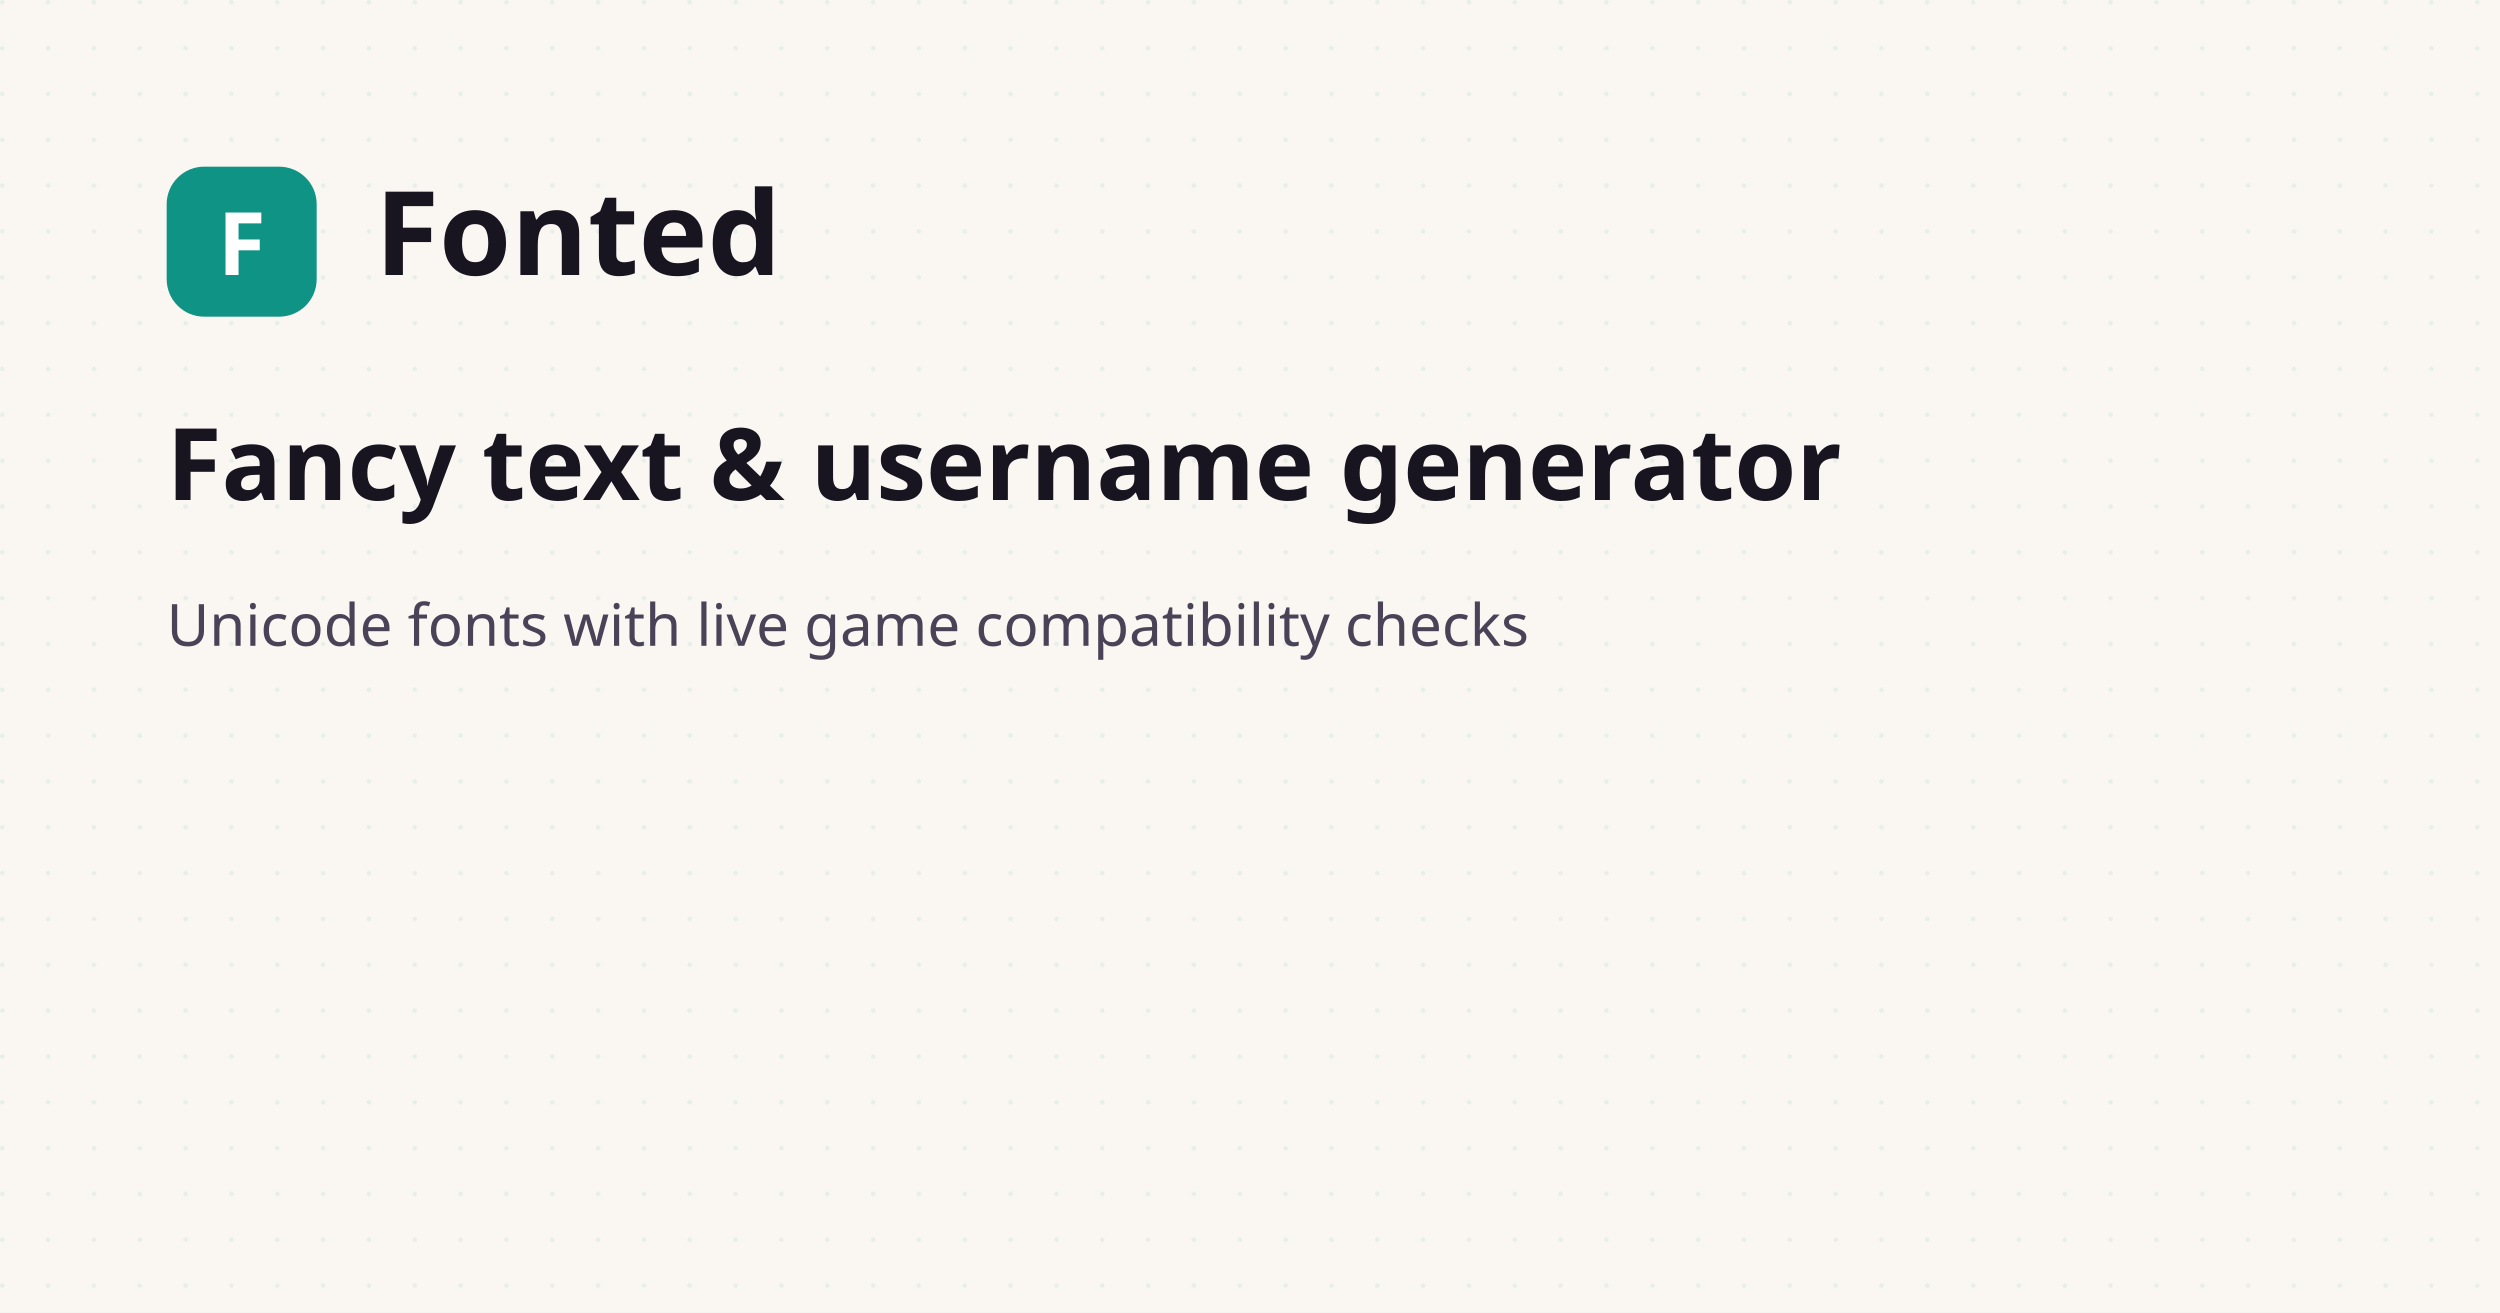
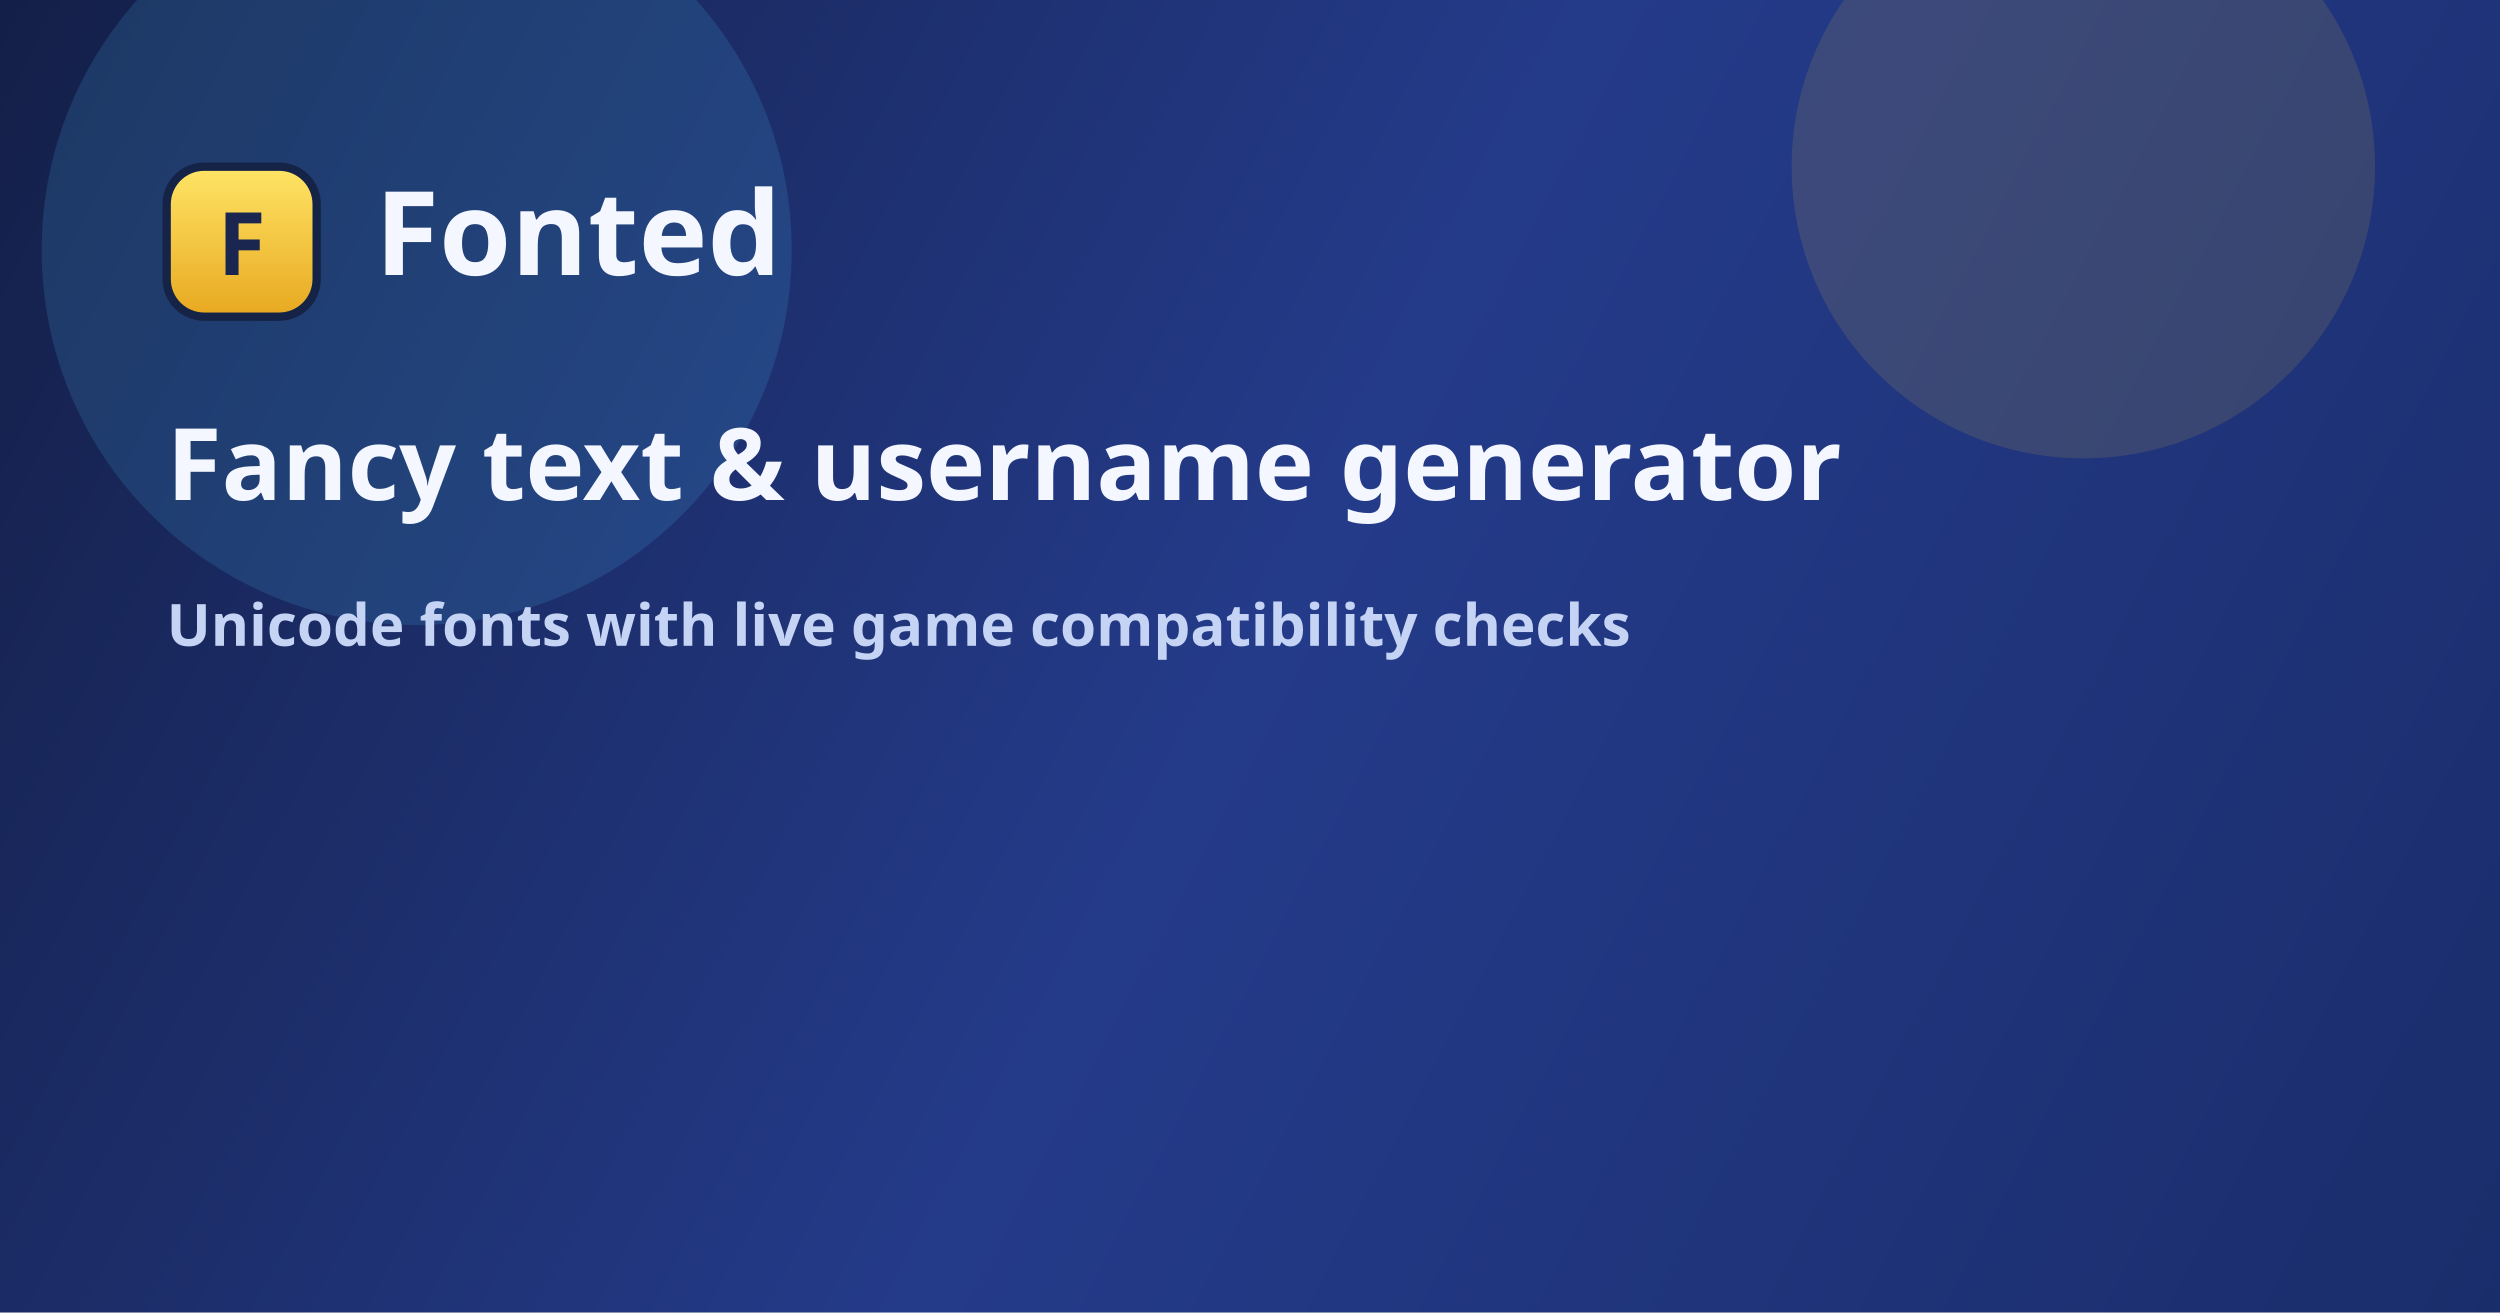
<svg xmlns="http://www.w3.org/2000/svg" width="1200" height="630" viewBox="0 0 1200 630">
-   <rect width="1200" height="630" fill="#faf7f2" />
-   <pattern id="dots" width="22" height="22" patternUnits="userSpaceOnUse">
-     <circle cx="1.1" cy="1.1" r="1.1" fill="rgba(14,147,132,.08)" />
-   </pattern>
-   <rect width="1200" height="630" fill="url(#dots)" />
-   <rect x="80" y="80" width="72" height="72" rx="18" fill="#0e9384" />
-   <text x="116" y="132" text-anchor="middle" fill="#fff" font-family="system-ui,sans-serif" font-size="42" font-weight="700">F</text>
-   <text x="180" y="132" fill="#181420" font-family="system-ui,sans-serif" font-size="56" font-weight="800">Fonted</text>
-   <text x="80" y="240" fill="#181420" font-family="system-ui,sans-serif" font-size="48" font-weight="800">Fancy text &amp; username generator</text>
-   <text x="80" y="310" fill="#4a4358" font-family="system-ui,sans-serif" font-size="28">Unicode fonts with live game compatibility checks</text>
+   <defs>
+     <linearGradient id="bg" x1="0" y1="0" x2="1200" y2="630" gradientUnits="userSpaceOnUse">
+       <stop stop-color="#141f48" />
+       <stop offset="0.5" stop-color="#243b8a" />
+       <stop offset="1" stop-color="#1a2d6b" />
+     </linearGradient>
+     <linearGradient id="gold" x1="0" y1="0" x2="0" y2="1">
+       <stop stop-color="#ffe566" />
+       <stop offset="1" stop-color="#e8a820" />
+     </linearGradient>
+   </defs>
+   <rect width="1200" height="630" fill="url(#bg)" />
+   <circle cx="200" cy="120" r="180" fill="rgba(79,195,247,.15)" />
+   <circle cx="1000" cy="80" r="140" fill="rgba(255,201,56,.12)" />
+   <rect x="80" y="80" width="72" height="72" rx="18" fill="url(#gold)" stroke="#152347" stroke-width="4" />
+   <text x="116" y="132" text-anchor="middle" fill="#1a2550" font-family="system-ui,sans-serif" font-size="42" font-weight="900">F</text>
+   <text x="180" y="132" fill="#f4f7ff" font-family="system-ui,sans-serif" font-size="56" font-weight="900">Fonted</text>
+   <text x="80" y="240" fill="#f4f7ff" font-family="system-ui,sans-serif" font-size="48" font-weight="900">Fancy text &amp; username generator</text>
+   <text x="80" y="310" fill="#c5d4f5" font-family="system-ui,sans-serif" font-size="28" font-weight="700">Unicode fonts with live game compatibility checks</text>
</svg>
